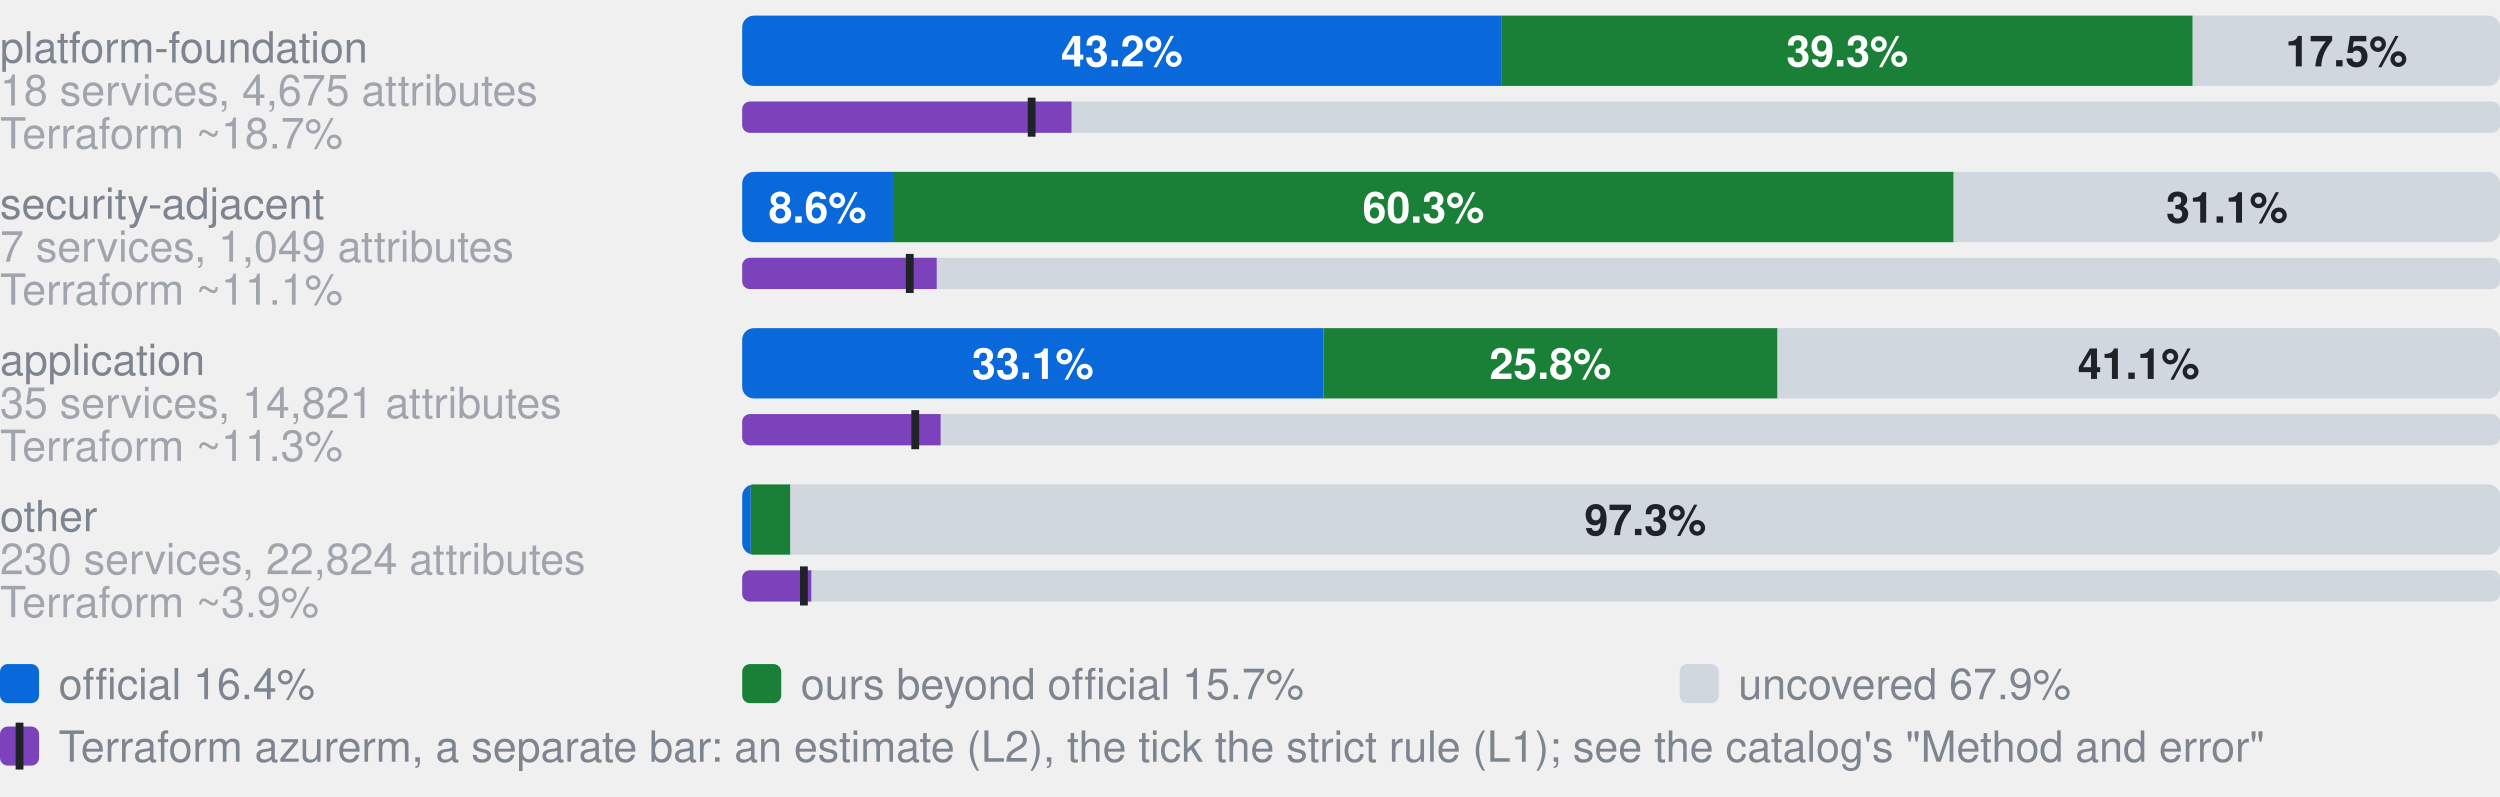
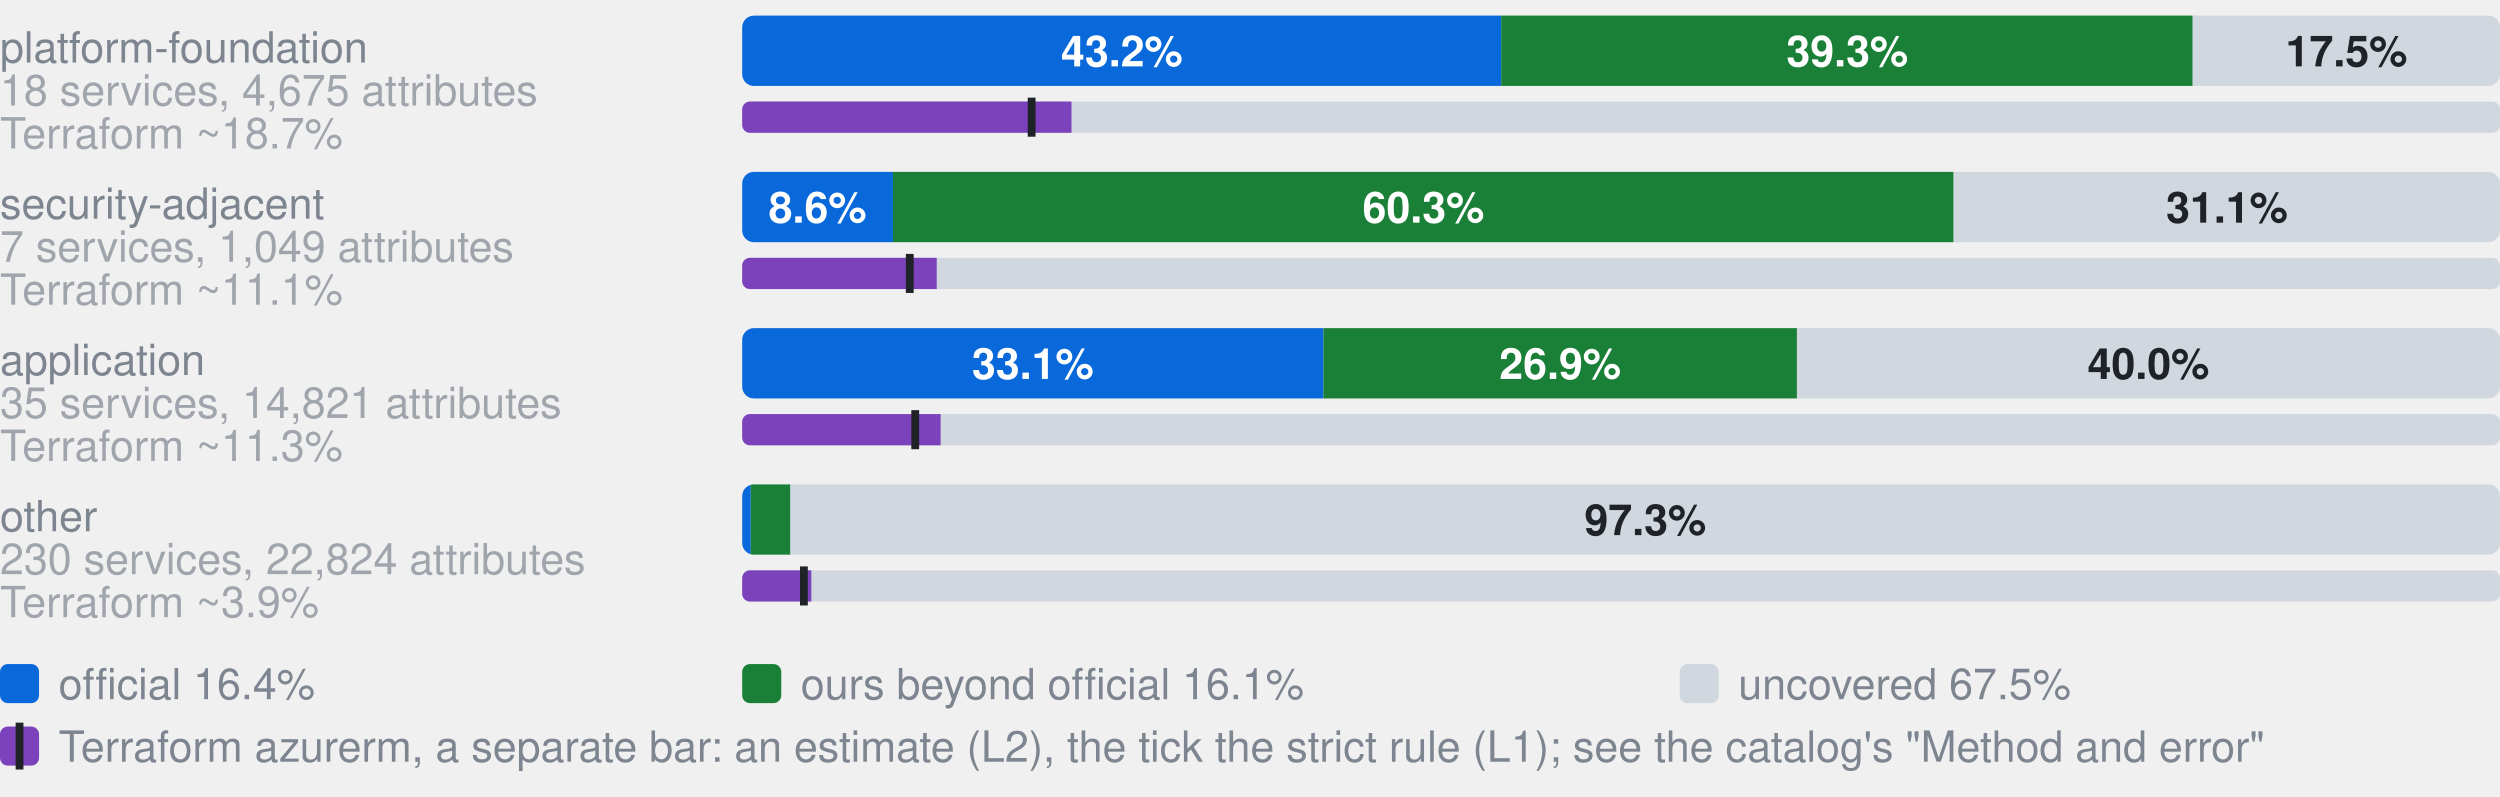
- <svg xmlns="http://www.w3.org/2000/svg" width="640" height="204" viewBox="0 0 640 204" role="img" aria-label="Coverage by category. platform-foundation, 18 services, 4,675 attributes: 43.2% official, 39.3% ours beyond official, 17.5% uncovered, of 4675 attributes; Terraform azurerm, an estimate: 18.7% (L2), 16.5% by the strict rule (L1); security-adjacent, 7 services, 1,049 attributes: 8.6% official, 60.3% ours beyond official, 31.1% uncovered, of 1049 attributes; Terraform azurerm, an estimate: 11.1% (L2), 9.5% by the strict rule (L1); application, 35 services, 14,821 attributes: 33.1% official, 25.8% ours beyond official, 41.1% uncovered, of 14821 attributes; Terraform azurerm, an estimate: 11.3% (L2), 9.8% by the strict rule (L1); other, 230 services, 22,824 attributes: 0.5% official, 2.3% ours beyond official, 97.3% uncovered, of 22824 attributes; Terraform azurerm, an estimate: 3.9% (L2), 3.5% by the strict rule (L1)">
+ <svg xmlns="http://www.w3.org/2000/svg" width="640" height="204" viewBox="0 0 640 204" role="img" aria-label="Coverage by category. platform-foundation, 18 services, 4,675 attributes: 43.2% official, 39.3% ours beyond official, 17.5% uncovered, of 4675 attributes; Terraform azurerm, an estimate: 18.7% (L2), 16.5% by the strict rule (L1); security-adjacent, 7 services, 1,049 attributes: 8.6% official, 60.3% ours beyond official, 31.1% uncovered, of 1049 attributes; Terraform azurerm, an estimate: 11.1% (L2), 9.5% by the strict rule (L1); application, 35 services, 14,821 attributes: 33.1% official, 26.9% ours beyond official, 40.0% uncovered, of 14821 attributes; Terraform azurerm, an estimate: 11.3% (L2), 9.8% by the strict rule (L1); other, 230 services, 22,824 attributes: 0.5% official, 2.3% ours beyond official, 97.3% uncovered, of 22824 attributes; Terraform azurerm, an estimate: 3.9% (L2), 3.5% by the strict rule (L1)">
  <style>text{font-family:-apple-system,BlinkMacSystemFont,"Segoe UI",Helvetica,Arial,sans-serif}.s{font-size:11px;font-weight:600}.t{font-size:11px;fill:#7d8590}.h{font-size:12px;font-weight:600;fill:#7d8590}</style>
  <text x="0" y="16.0" class="t">platform-foundation</text>
  <text x="0" y="27.0" class="t" opacity="0.7">18 services, 4,675 attributes</text>
  <clipPath id="g0">
    <rect x="190.0" y="4.0" width="450.0" height="18.0" rx="3" />
  </clipPath>
  <g clip-path="url(#g0)">
    <rect x="190.0" y="4.0" width="194.3" height="18.0" fill="#0969da" />
    <rect x="384.3" y="4.0" width="177.0" height="18.0" fill="#1a7f37" />
    <rect x="561.4" y="4.0" width="78.6" height="18.0" fill="#d0d7de" />
  </g>
  <text x="287.2" y="17.0" text-anchor="middle" fill="#fff" class="s">43.2%</text>
  <text x="472.9" y="17.0" text-anchor="middle" fill="#fff" class="s">39.3%</text>
  <text x="600.7" y="17.0" text-anchor="middle" fill="#1f2328" class="s">17.5%</text>
  <text x="0" y="38.0" class="t" opacity="0.7">Terraform ~18.7%</text>
  <clipPath id="t0">
    <rect x="190.0" y="26.0" width="450.0" height="8.0" rx="2" />
  </clipPath>
  <g clip-path="url(#t0)">
    <rect x="190.0" y="26.0" width="450.0" height="8.0" fill="#d0d7de" />
    <rect x="190.0" y="26.0" width="84.3" height="8.0" fill="#7b42bc" />
  </g>
  <rect x="263.1" y="25.0" width="2" height="10.0" fill="#1f2328" />
  <text x="0" y="56.0" class="t">security-adjacent</text>
  <text x="0" y="67.0" class="t" opacity="0.7">7 services, 1,049 attributes</text>
  <clipPath id="g1">
    <rect x="190.0" y="44.0" width="450.0" height="18.0" rx="3" />
  </clipPath>
  <g clip-path="url(#g1)">
    <rect x="190.0" y="44.0" width="38.6" height="18.0" fill="#0969da" />
    <rect x="228.6" y="44.0" width="271.5" height="18.0" fill="#1a7f37" />
    <rect x="500.2" y="44.0" width="139.8" height="18.0" fill="#d0d7de" />
  </g>
  <text x="209.3" y="57.0" text-anchor="middle" fill="#fff" class="s">8.6%</text>
  <text x="364.4" y="57.0" text-anchor="middle" fill="#fff" class="s">60.3%</text>
  <text x="570.1" y="57.0" text-anchor="middle" fill="#1f2328" class="s">31.1%</text>
  <text x="0" y="78.0" class="t" opacity="0.7">Terraform ~11.1%</text>
  <clipPath id="t1">
    <rect x="190.0" y="66.0" width="450.0" height="8.0" rx="2" />
  </clipPath>
  <g clip-path="url(#t1)">
    <rect x="190.0" y="66.0" width="450.0" height="8.0" fill="#d0d7de" />
    <rect x="190.0" y="66.0" width="49.8" height="8.0" fill="#7b42bc" />
  </g>
  <rect x="231.9" y="65.0" width="2" height="10.0" fill="#1f2328" />
  <text x="0" y="96.0" class="t">application</text>
  <text x="0" y="107.0" class="t" opacity="0.7">35 services, 14,821 attributes</text>
  <clipPath id="g2">
    <rect x="190.0" y="84.0" width="450.0" height="18.0" rx="3" />
  </clipPath>
  <g clip-path="url(#g2)">
    <rect x="190.0" y="84.0" width="148.8" height="18.0" fill="#0969da" />
-     <rect x="338.8" y="84.0" width="116.3" height="18.0" fill="#1a7f37" />
-     <rect x="455.0" y="84.0" width="185.0" height="18.0" fill="#d0d7de" />
+     <rect x="338.8" y="84.0" width="121.3" height="18.0" fill="#1a7f37" />
+     <rect x="460.0" y="84.0" width="180.0" height="18.0" fill="#d0d7de" />
  </g>
  <text x="264.4" y="97.0" text-anchor="middle" fill="#fff" class="s">33.1%</text>
-   <text x="396.9" y="97.0" text-anchor="middle" fill="#fff" class="s">25.8%</text>
-   <text x="547.5" y="97.0" text-anchor="middle" fill="#1f2328" class="s">41.1%</text>
+   <text x="399.4" y="97.0" text-anchor="middle" fill="#fff" class="s">26.9%</text>
+   <text x="550.0" y="97.0" text-anchor="middle" fill="#1f2328" class="s">40.0%</text>
  <text x="0" y="118.0" class="t" opacity="0.7">Terraform ~11.3%</text>
  <clipPath id="t2">
    <rect x="190.0" y="106.0" width="450.0" height="8.0" rx="2" />
  </clipPath>
  <g clip-path="url(#t2)">
    <rect x="190.0" y="106.0" width="450.0" height="8.0" fill="#d0d7de" />
    <rect x="190.0" y="106.0" width="50.8" height="8.0" fill="#7b42bc" />
  </g>
  <rect x="233.3" y="105.0" width="2" height="10.0" fill="#1f2328" />
  <text x="0" y="136.0" class="t">other</text>
  <text x="0" y="147.0" class="t" opacity="0.7">230 services, 22,824 attributes</text>
  <clipPath id="g3">
    <rect x="190.0" y="124.0" width="450.0" height="18.0" rx="3" />
  </clipPath>
  <g clip-path="url(#g3)">
    <rect x="190.0" y="124.0" width="2.2" height="18.0" fill="#0969da" />
    <rect x="192.2" y="124.0" width="10.2" height="18.0" fill="#1a7f37" />
    <rect x="202.3" y="124.0" width="437.7" height="18.0" fill="#d0d7de" />
  </g>
  <text x="421.2" y="137.0" text-anchor="middle" fill="#1f2328" class="s">97.3%</text>
  <text x="0" y="158.0" class="t" opacity="0.7">Terraform ~3.9%</text>
  <clipPath id="t3">
    <rect x="190.0" y="146.0" width="450.0" height="8.0" rx="2" />
  </clipPath>
  <g clip-path="url(#t3)">
    <rect x="190.0" y="146.0" width="450.0" height="8.0" fill="#d0d7de" />
    <rect x="190.0" y="146.0" width="17.7" height="8.0" fill="#7b42bc" />
  </g>
  <rect x="204.8" y="145.0" width="2" height="10.0" fill="#1f2328" />
  <rect x="0" y="170" width="10" height="10" rx="2" fill="#0969da" />
  <text x="15" y="179" class="t">official 16.4%</text>
  <rect x="190" y="170" width="10" height="10" rx="2" fill="#1a7f37" />
-   <text x="205" y="179" class="t">ours beyond official 15.7%</text>
+   <text x="205" y="179" class="t">ours beyond official 16.1%</text>
  <rect x="430" y="170" width="10" height="10" rx="2" fill="#d0d7de" />
-   <text x="445" y="179" class="t">uncovered 67.9%</text>
+   <text x="445" y="179" class="t">uncovered 67.5%</text>
  <rect x="0" y="186" width="10" height="10" rx="2" fill="#7b42bc" />
  <rect x="4" y="185" width="2" height="12" fill="#1f2328" />
  <text x="15" y="195" class="t">Terraform azurerm, a separate bar: an estimate (L2), the tick the strict rule (L1); see the catalog's "Method and error"</text>
</svg>
